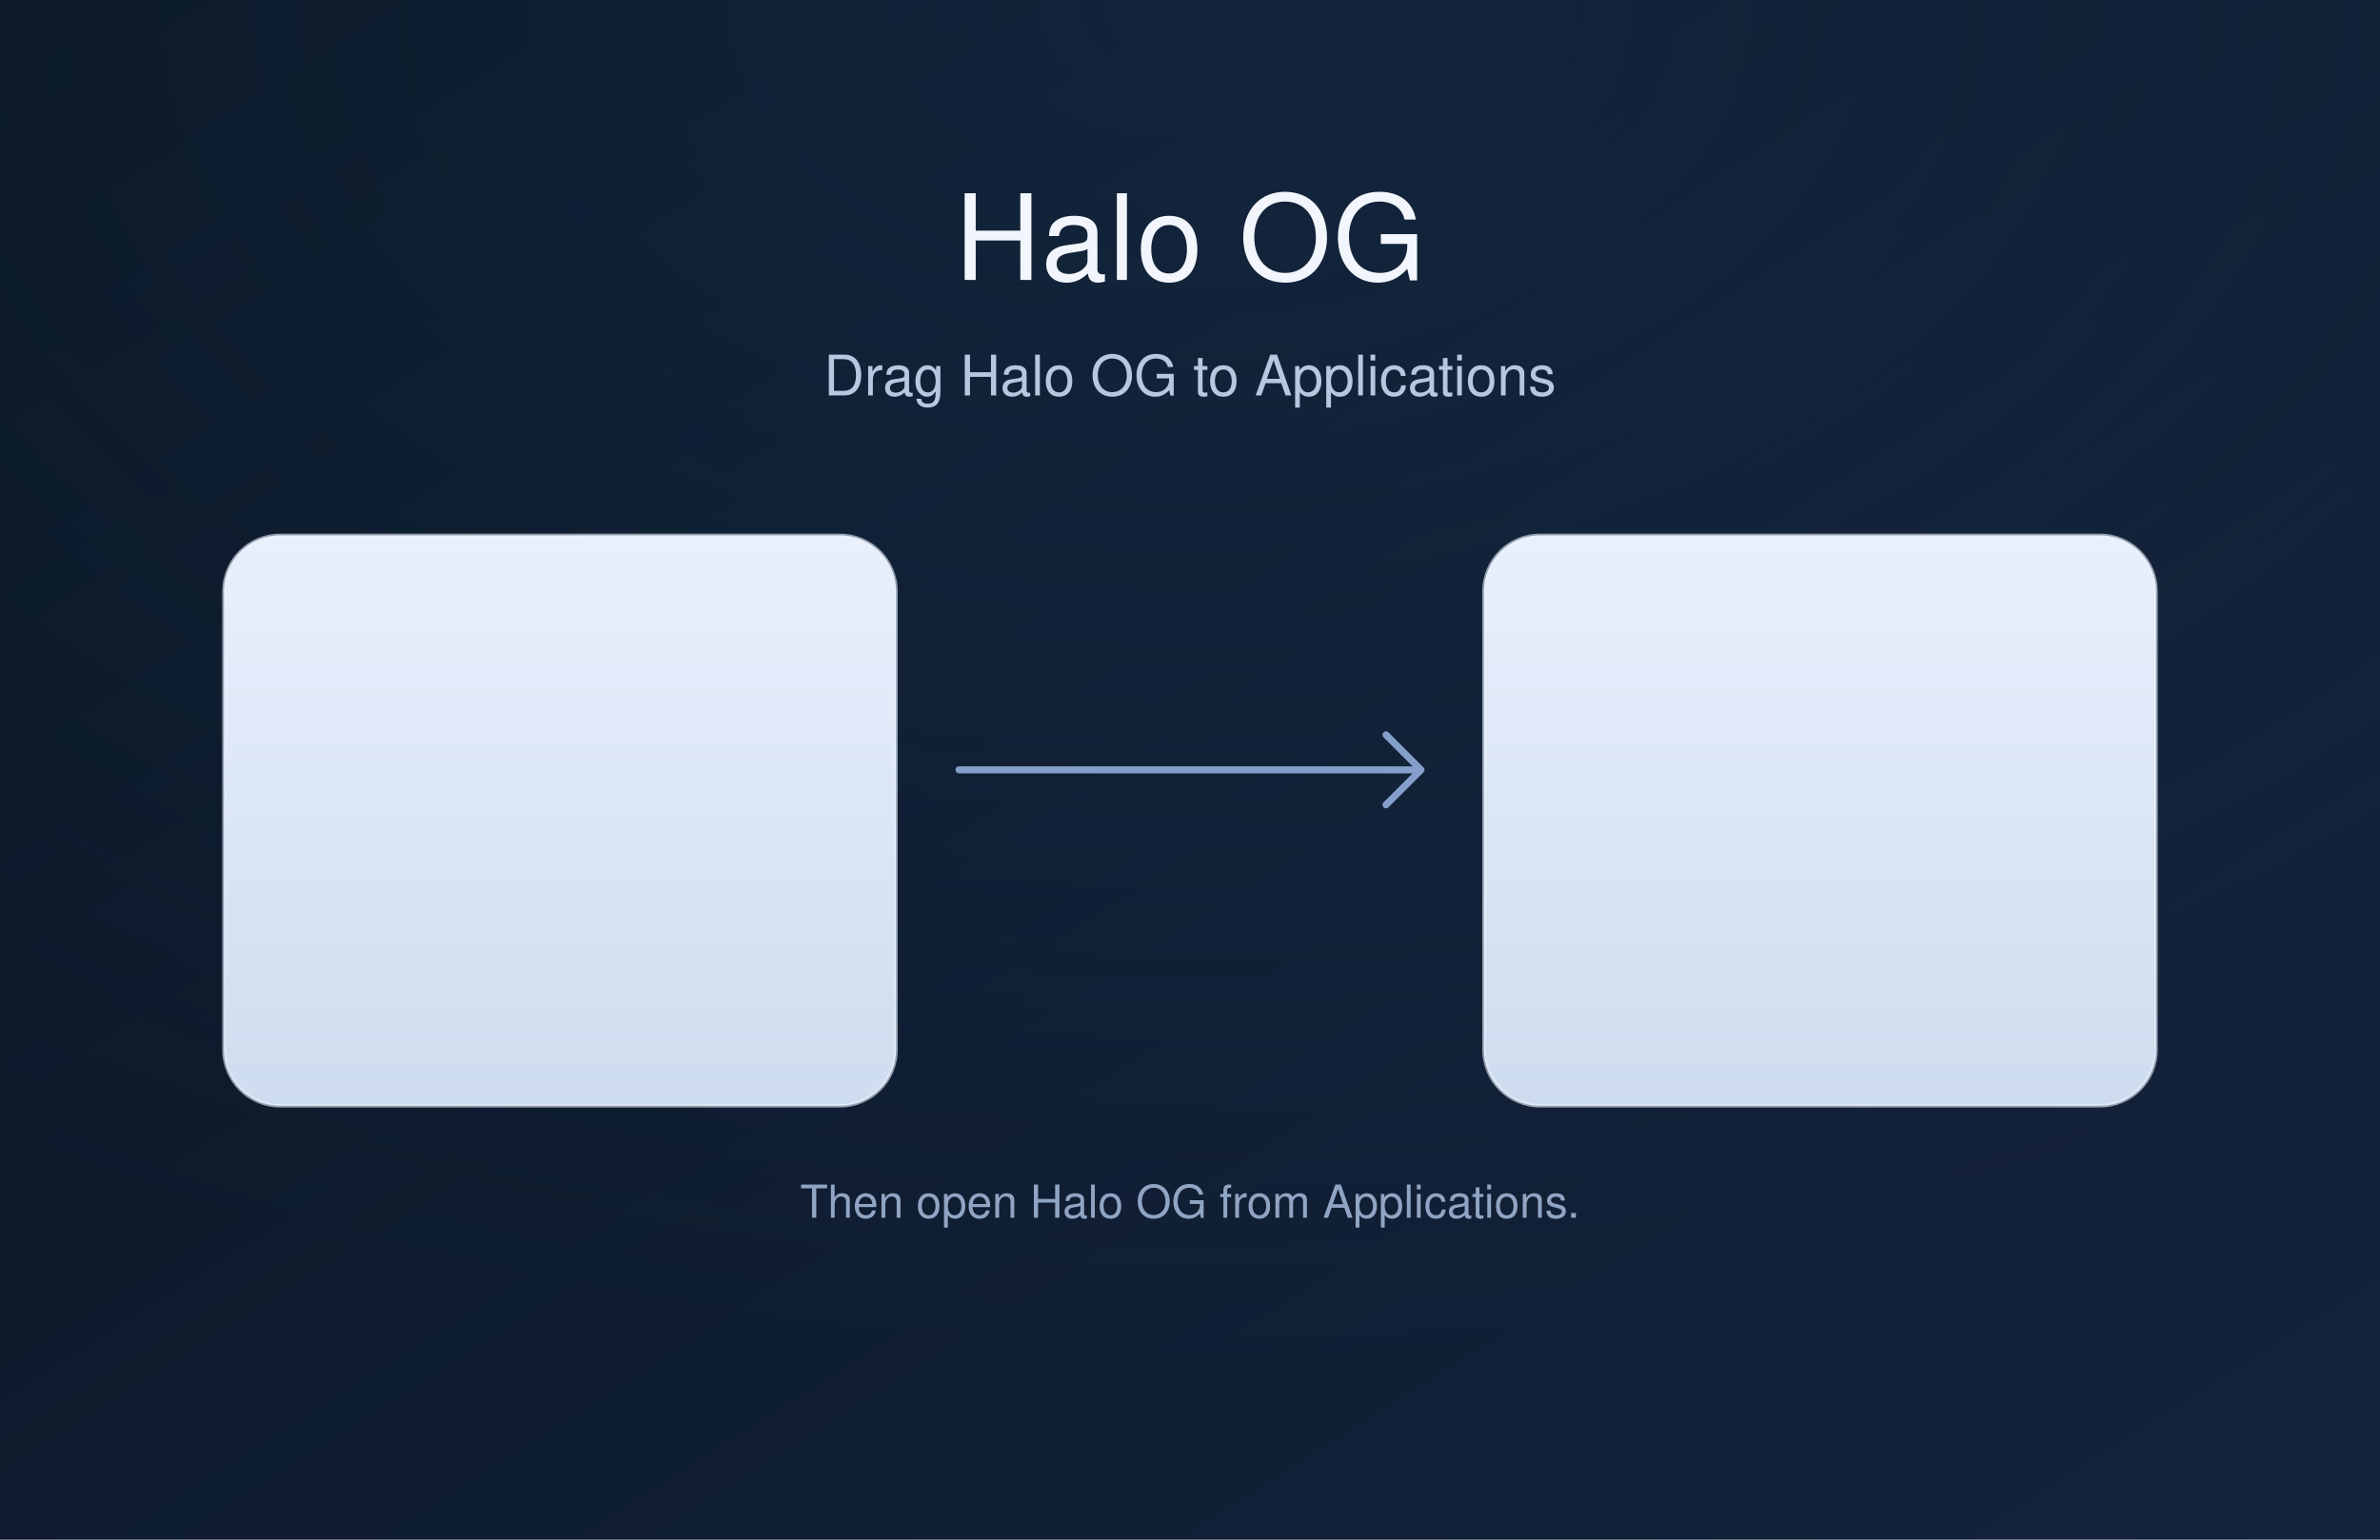
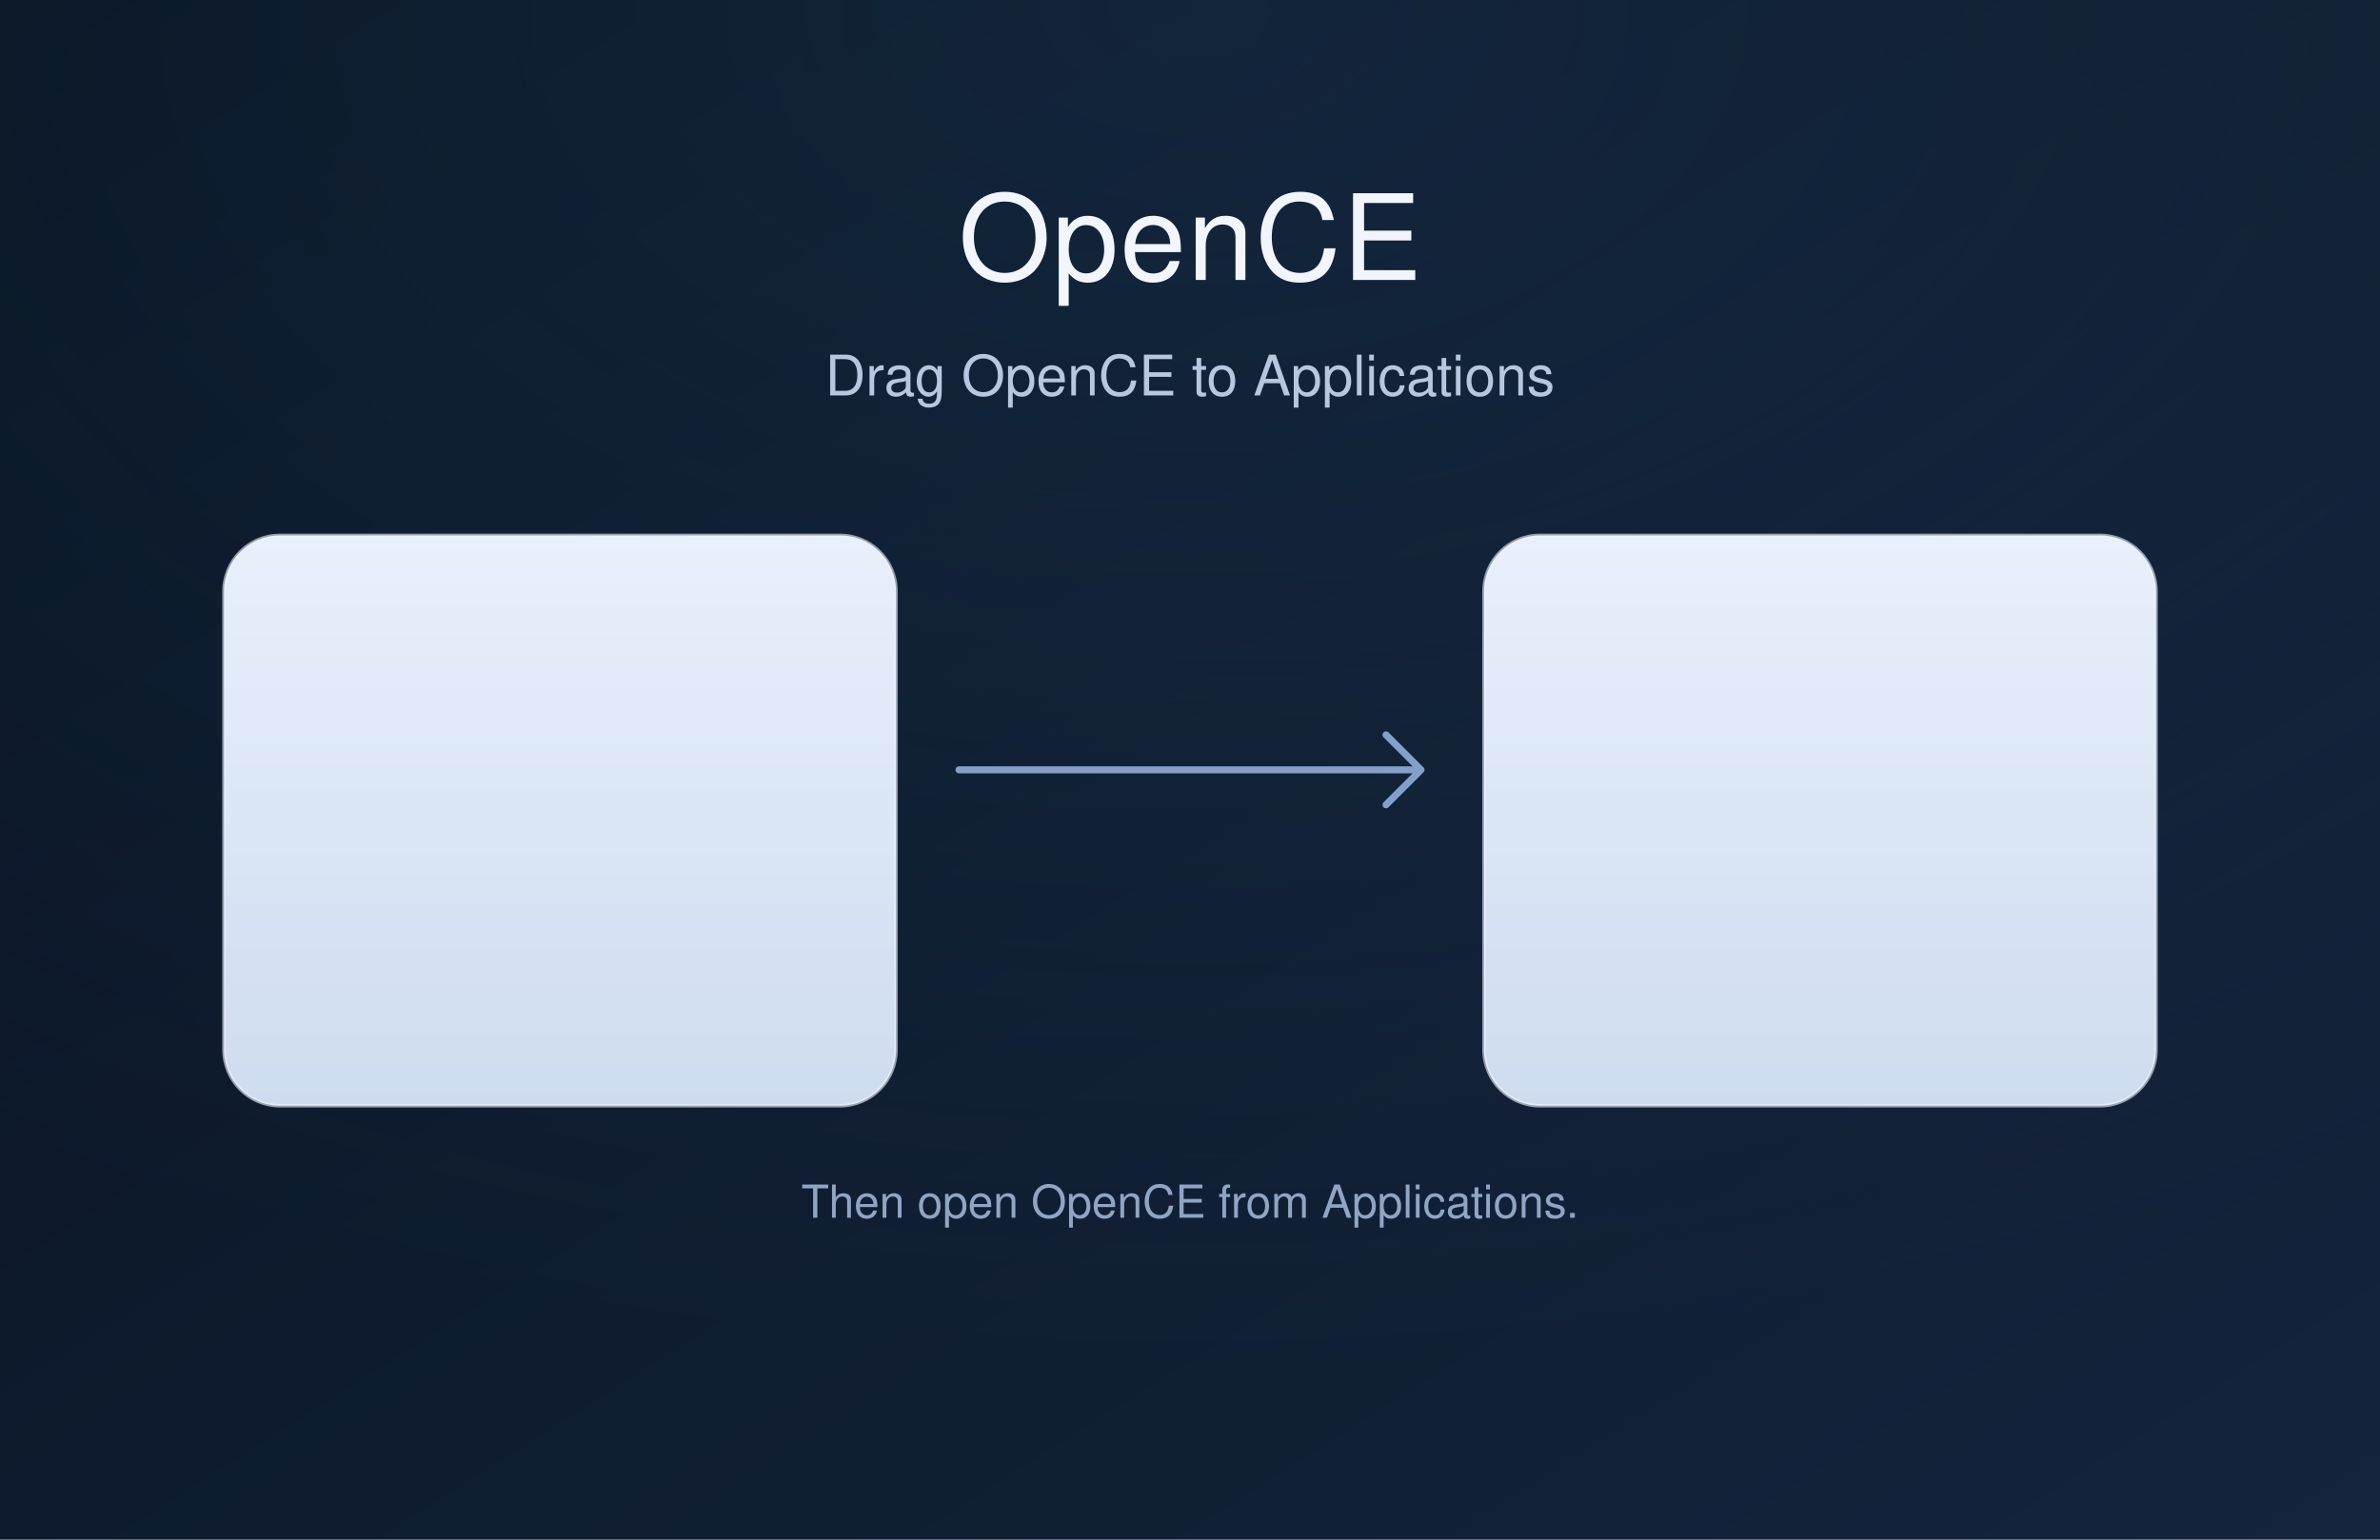
<svg xmlns="http://www.w3.org/2000/svg" width="680" height="440" viewBox="0 0 680 440">
  <defs>
    <linearGradient id="base" x1="0" y1="0" x2="1" y2="1">
      <stop offset="0" stop-color="#08121f" />
      <stop offset="1" stop-color="#14243d" />
    </linearGradient>
    <radialGradient id="light" cx="0.5" cy="0" r="0.9">
      <stop offset="0" stop-color="#346598" stop-opacity="0.18" />
      <stop offset="1" stop-color="#346598" stop-opacity="0" />
    </radialGradient>
    <linearGradient id="panel" x1="0" y1="0" x2="0" y2="1">
      <stop offset="0" stop-color="#e8f0fc" />
      <stop offset="1" stop-color="#cedcef" />
    </linearGradient>
  </defs>
  <rect width="680" height="440" fill="url(#base)" />
  <rect width="680" height="440" fill="url(#light)" />
  <g fill="url(#panel)" stroke="#edf4ff" stroke-opacity="0.6" stroke-width="1">
    <rect x="64" y="153" width="192" height="163" rx="16" />
    <rect x="424" y="153" width="192" height="163" rx="16" />
  </g>
  <g text-anchor="middle" font-family="Helvetica Neue, Helvetica, Arial, sans-serif">
-     <text x="340" y="80" fill="#f2f6fc" font-size="34" font-weight="500" letter-spacing="0.4">Halo OG</text>
-     <text x="340" y="113" fill="#b6c7df" font-size="16">Drag Halo OG to Applications</text>
-     <text x="340" y="348" fill="#90a5c3" font-size="13">Then open Halo OG from Applications.</text>
+     <text x="340" y="80" fill="#f2f6fc" font-size="34" font-weight="500" letter-spacing="0.4">OpenCE</text>
+     <text x="340" y="113" fill="#b6c7df" font-size="16">Drag OpenCE to Applications</text>
+     <text x="340" y="348" fill="#90a5c3" font-size="13">Then open OpenCE from Applications.</text>
  </g>
  <path d="M 274 220 H 406 M 396 210 L 406 220 L 396 230" fill="none" stroke="#839fca" stroke-width="2" stroke-linecap="round" stroke-linejoin="round" />
</svg>
